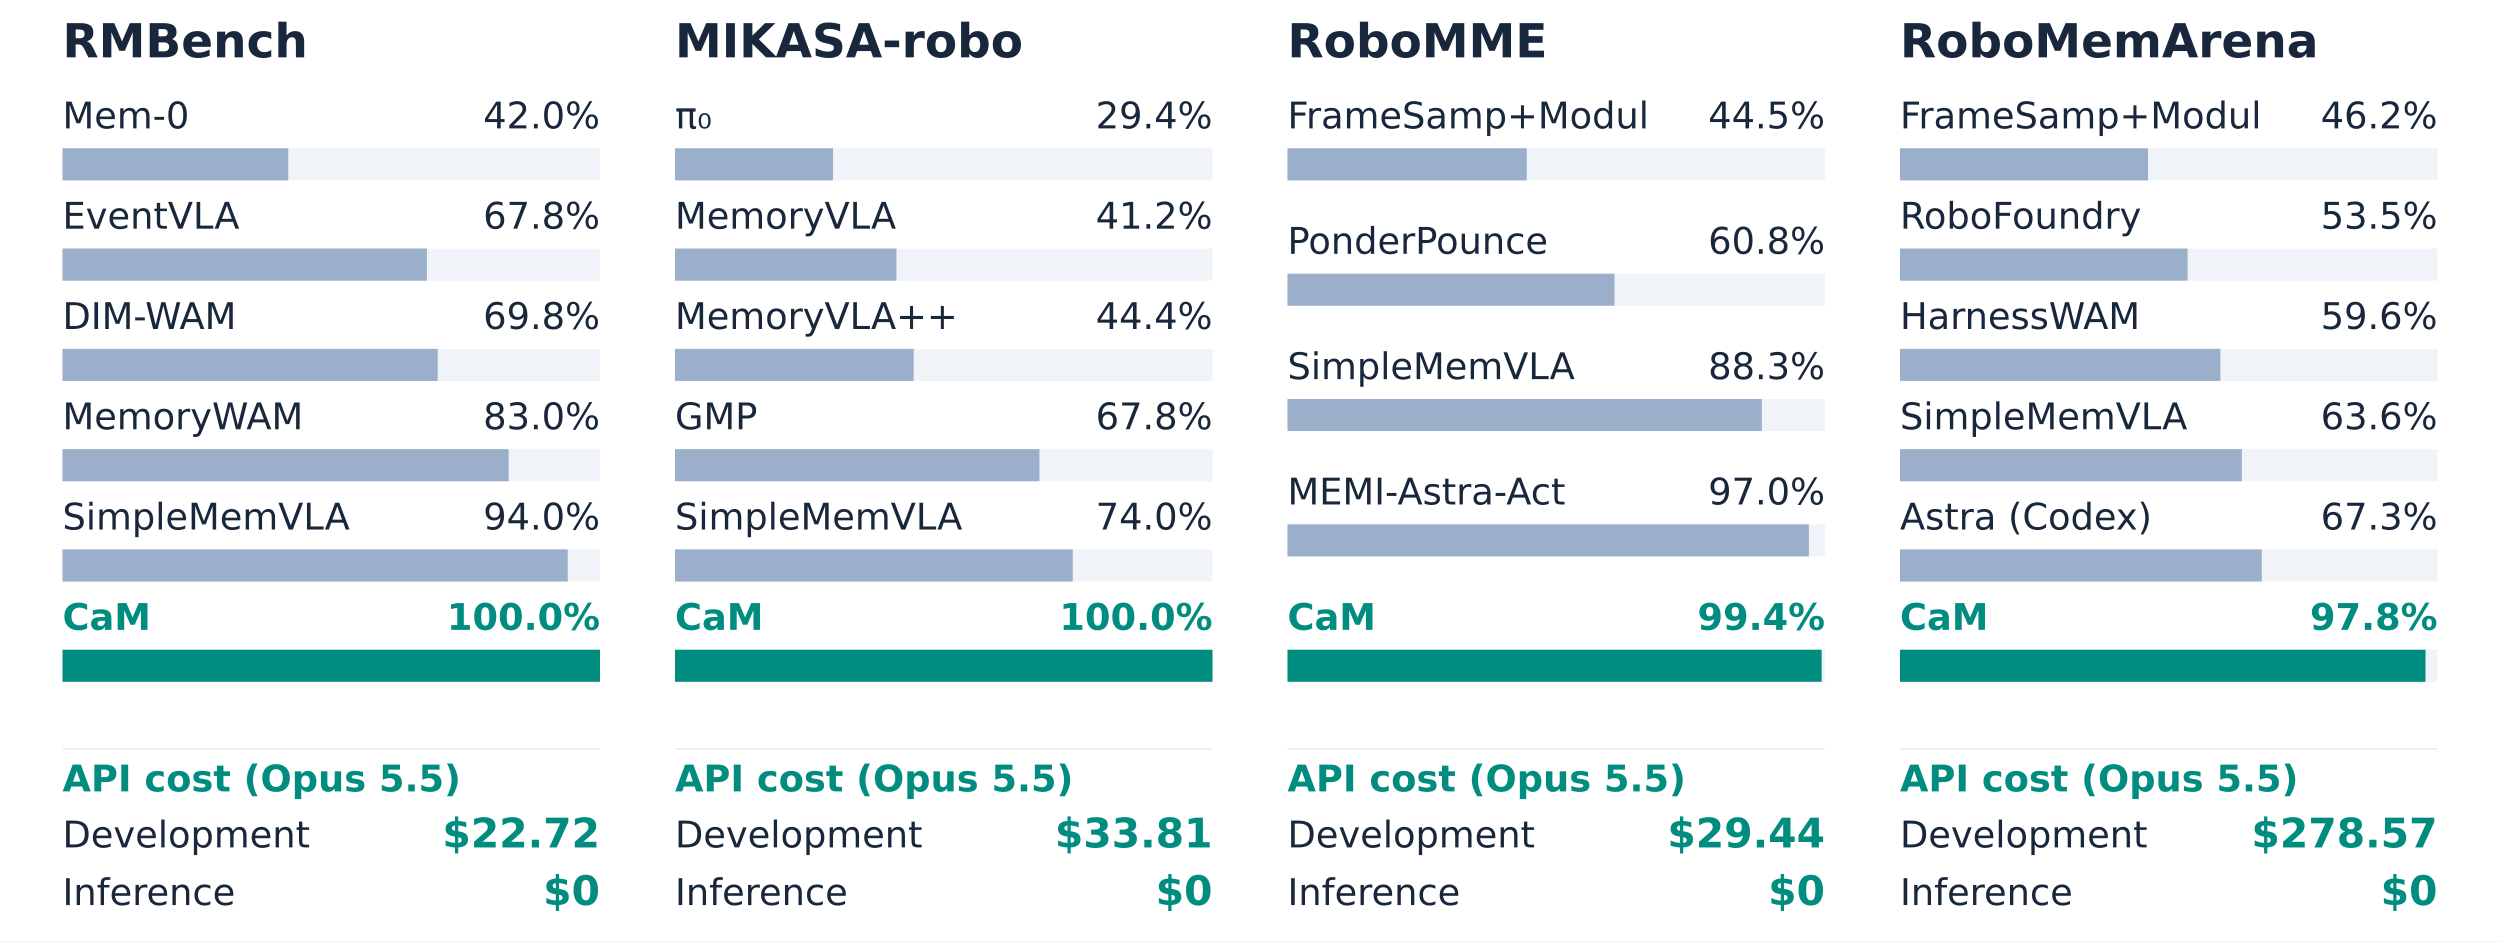
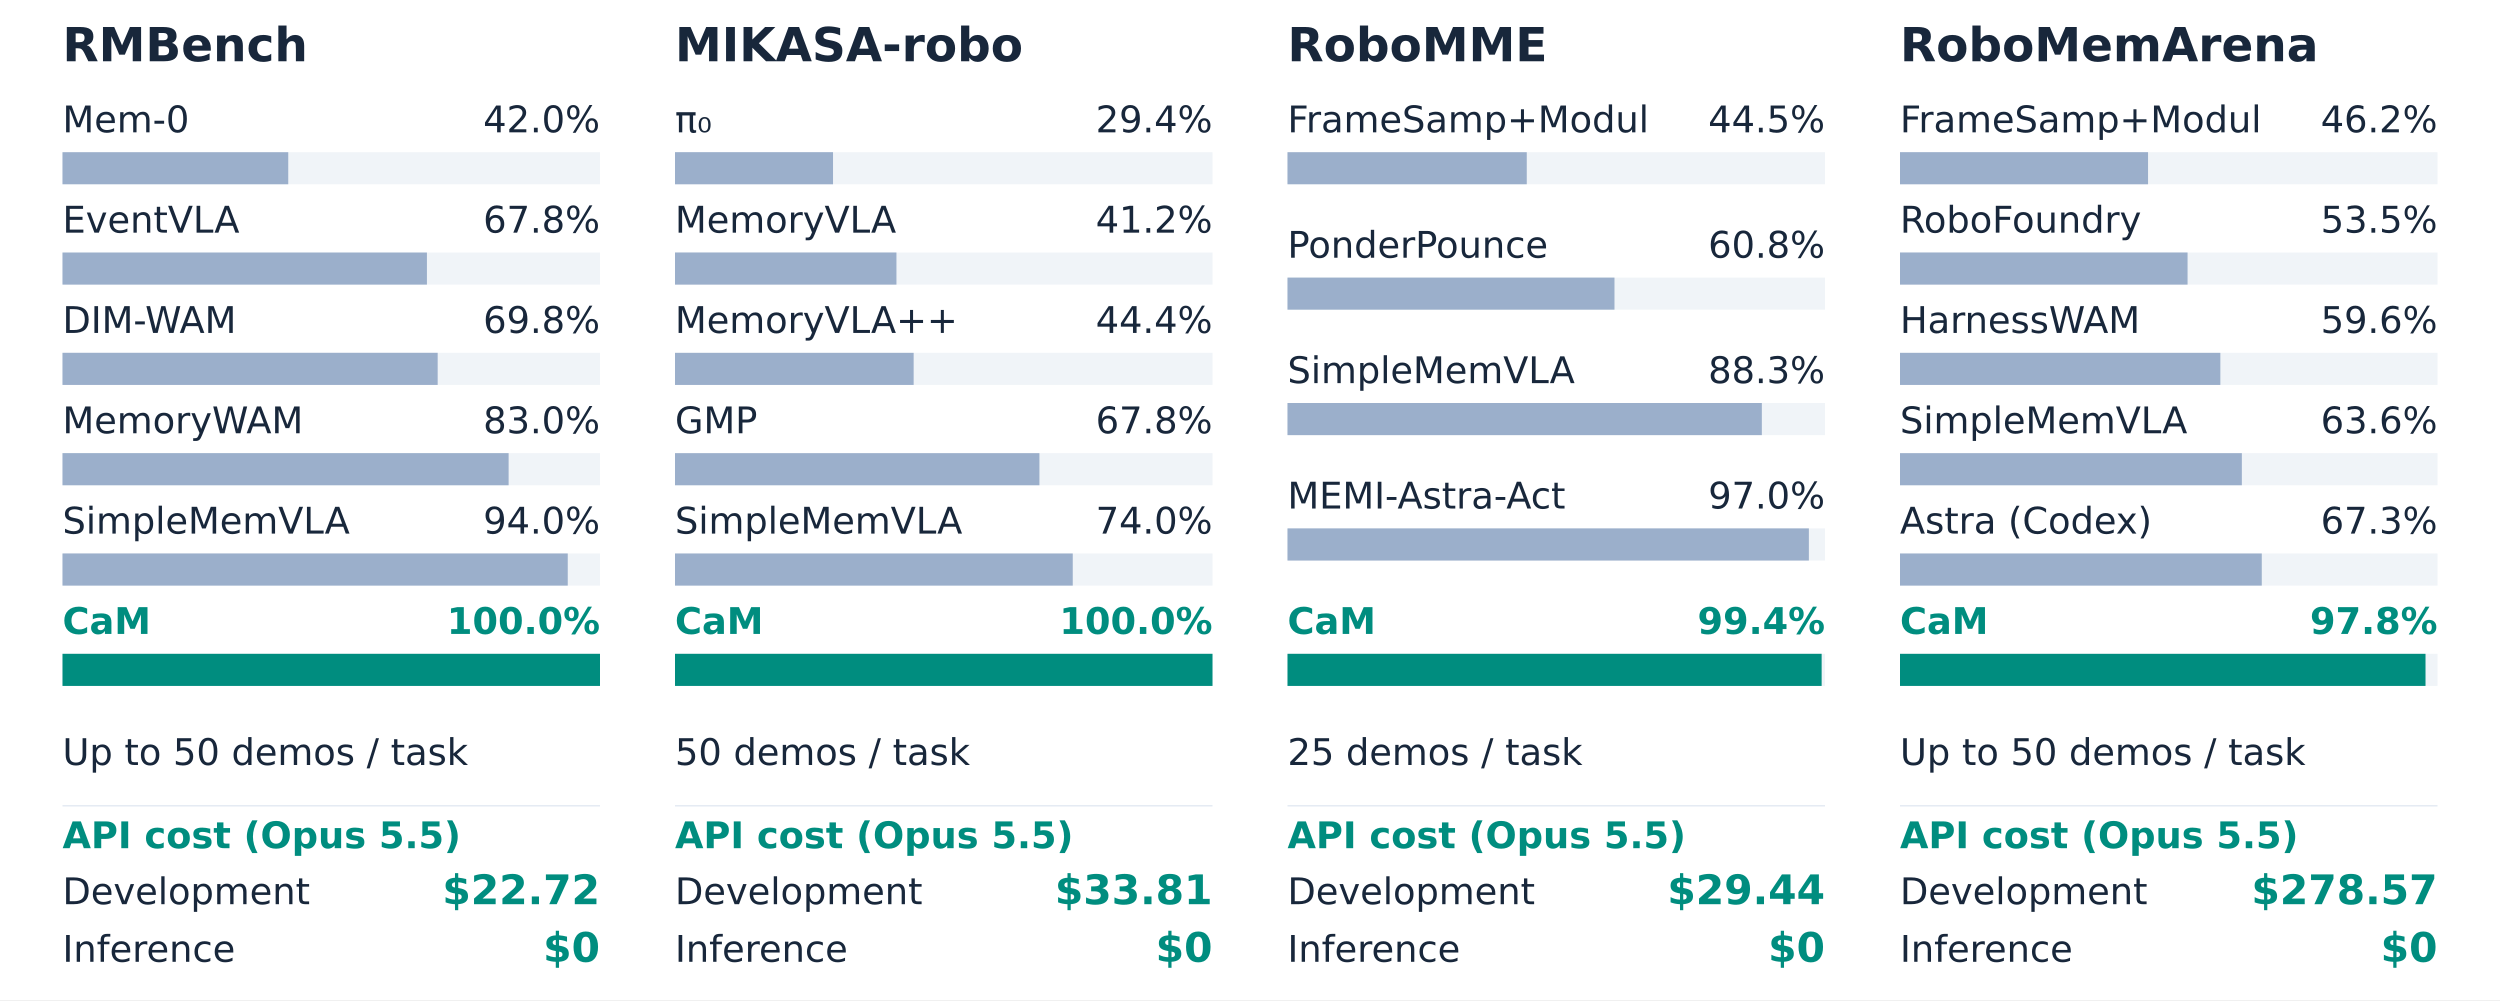
- <svg xmlns="http://www.w3.org/2000/svg" width="1224pt" height="460.8pt" viewBox="0 0 1224 460.8" version="1.1">
+ <svg xmlns="http://www.w3.org/2000/svg" width="1224pt" height="489.6pt" viewBox="0 0 1224 489.6" version="1.1">
  <defs>
    <style type="text/css">*{stroke-linejoin: round; stroke-linecap: butt}</style>
  </defs>
  <g id="figure_1">
    <g id="patch_1">
-       <path d="M 0 460.8 L 1224 460.8 L 1224 0 L 0 0 z " style="fill: #ffffff" />
+       <path d="M 0 489.6 L 1224 489.6 L 1224 0 L 0 0 z " style="fill: #ffffff" />
    </g>
    <g id="axes_1">
      <g id="patch_2">
-         <path d="M 30.6 88.307 L 293.76 88.307 L 293.76 72.595 L 30.6 72.595 z " clip-path="url(#p07fe029b68)" style="fill: #f0f4f8" />
+         <path d="M 30.6 90.224 L 293.76 90.224 L 293.76 74.506 L 30.6 74.506 z " clip-path="url(#p9d66177aeb)" style="fill: #f0f4f8" />
      </g>
      <g id="patch_3">
-         <path d="M 30.6 137.409 L 293.76 137.409 L 293.76 121.697 L 30.6 121.697 z " clip-path="url(#p07fe029b68)" style="fill: #f0f4f8" />
+         <path d="M 30.6 139.345 L 293.76 139.345 L 293.76 123.626 L 30.6 123.626 z " clip-path="url(#p9d66177aeb)" style="fill: #f0f4f8" />
      </g>
      <g id="patch_4">
-         <path d="M 30.6 186.511 L 293.76 186.511 L 293.76 170.798 L 30.6 170.798 z " clip-path="url(#p07fe029b68)" style="fill: #f0f4f8" />
+         <path d="M 30.6 188.465 L 293.76 188.465 L 293.76 172.747 L 30.6 172.747 z " clip-path="url(#p9d66177aeb)" style="fill: #f0f4f8" />
      </g>
      <g id="patch_5">
-         <path d="M 30.6 235.612 L 293.76 235.612 L 293.76 219.9 L 30.6 219.9 z " clip-path="url(#p07fe029b68)" style="fill: #f0f4f8" />
+         <path d="M 30.6 237.586 L 293.76 237.586 L 293.76 221.867 L 30.6 221.867 z " clip-path="url(#p9d66177aeb)" style="fill: #f0f4f8" />
      </g>
      <g id="patch_6">
-         <path d="M 30.6 284.714 L 293.76 284.714 L 293.76 269.001 L 30.6 269.001 z " clip-path="url(#p07fe029b68)" style="fill: #f0f4f8" />
+         <path d="M 30.6 286.707 L 293.76 286.707 L 293.76 270.988 L 30.6 270.988 z " clip-path="url(#p9d66177aeb)" style="fill: #f0f4f8" />
      </g>
      <g id="patch_7">
-         <path d="M 30.6 333.816 L 293.76 333.816 L 293.76 318.103 L 30.6 318.103 z " clip-path="url(#p07fe029b68)" style="fill: #f0f4f8" />
+         <path d="M 30.6 335.827 L 293.76 335.827 L 293.76 320.109 L 30.6 320.109 z " clip-path="url(#p9d66177aeb)" style="fill: #f0f4f8" />
      </g>
      <g id="patch_8">
-         <path d="M 30.6 88.307 L 141.127 88.307 L 141.127 72.595 L 30.6 72.595 z " clip-path="url(#p07fe029b68)" style="fill: #9bafcb" />
+         <path d="M 30.6 90.224 L 141.127 90.224 L 141.127 74.506 L 30.6 74.506 z " clip-path="url(#p9d66177aeb)" style="fill: #9bafcb" />
      </g>
      <g id="patch_9">
-         <path d="M 30.6 137.409 L 209.022 137.409 L 209.022 121.697 L 30.6 121.697 z " clip-path="url(#p07fe029b68)" style="fill: #9bafcb" />
+         <path d="M 30.6 139.345 L 209.022 139.345 L 209.022 123.626 L 30.6 123.626 z " clip-path="url(#p9d66177aeb)" style="fill: #9bafcb" />
      </g>
      <g id="patch_10">
-         <path d="M 30.6 186.511 L 214.286 186.511 L 214.286 170.798 L 30.6 170.798 z " clip-path="url(#p07fe029b68)" style="fill: #9bafcb" />
+         <path d="M 30.6 188.465 L 214.286 188.465 L 214.286 172.747 L 30.6 172.747 z " clip-path="url(#p9d66177aeb)" style="fill: #9bafcb" />
      </g>
      <g id="patch_11">
-         <path d="M 30.6 235.612 L 249.023 235.612 L 249.023 219.9 L 30.6 219.9 z " clip-path="url(#p07fe029b68)" style="fill: #9bafcb" />
+         <path d="M 30.6 237.586 L 249.023 237.586 L 249.023 221.867 L 30.6 221.867 z " clip-path="url(#p9d66177aeb)" style="fill: #9bafcb" />
      </g>
      <g id="patch_12">
-         <path d="M 30.6 284.714 L 277.97 284.714 L 277.97 269.001 L 30.6 269.001 z " clip-path="url(#p07fe029b68)" style="fill: #9bafcb" />
+         <path d="M 30.6 286.707 L 277.97 286.707 L 277.97 270.988 L 30.6 270.988 z " clip-path="url(#p9d66177aeb)" style="fill: #9bafcb" />
      </g>
      <g id="patch_13">
-         <path d="M 30.6 333.816 L 293.76 333.816 L 293.76 318.103 L 30.6 318.103 z " clip-path="url(#p07fe029b68)" style="fill: #008d7f" />
+         <path d="M 30.6 335.827 L 293.76 335.827 L 293.76 320.109 L 30.6 320.109 z " clip-path="url(#p9d66177aeb)" style="fill: #008d7f" />
      </g>
      <g id="text_1">
-         <text style="font-size: 18px; font-family: 'DejaVu Sans'; text-anchor: start; fill: #18273b" x="30.6" y="62.869" transform="rotate(-0 30.6 62.86949)">Mem-0</text>
+         <text style="font-size: 18px; font-family: 'DejaVu Sans'; text-anchor: start; fill: #18273b" x="30.6" y="64.778" transform="rotate(-0 30.6 64.77841)">Mem-0</text>
      </g>
      <g id="text_2">
-         <text style="font-size: 18px; font-family: 'DejaVu Sans'; text-anchor: end; fill: #18273b" x="293.76" y="62.869" transform="rotate(-0 293.76 62.86949)">42.0%</text>
+         <text style="font-size: 18px; font-family: 'DejaVu Sans'; text-anchor: end; fill: #18273b" x="293.76" y="64.778" transform="rotate(-0 293.76 64.77841)">42.0%</text>
      </g>
      <g id="text_3">
-         <text style="font-size: 18px; font-family: 'DejaVu Sans'; text-anchor: start; fill: #18273b" x="30.6" y="111.971" transform="rotate(-0 30.6 111.9711)">EventVLA</text>
+         <text style="font-size: 18px; font-family: 'DejaVu Sans'; text-anchor: start; fill: #18273b" x="30.6" y="113.899" transform="rotate(-0 30.6 113.8989)">EventVLA</text>
      </g>
      <g id="text_4">
-         <text style="font-size: 18px; font-family: 'DejaVu Sans'; text-anchor: end; fill: #18273b" x="293.76" y="111.971" transform="rotate(-0 293.76 111.9711)">67.8%</text>
+         <text style="font-size: 18px; font-family: 'DejaVu Sans'; text-anchor: end; fill: #18273b" x="293.76" y="113.899" transform="rotate(-0 293.76 113.8989)">67.8%</text>
      </g>
      <g id="text_5">
-         <text style="font-size: 18px; font-family: 'DejaVu Sans'; text-anchor: start; fill: #18273b" x="30.6" y="161.073" transform="rotate(-0 30.6 161.0728)">DIM-WAM</text>
+         <text style="font-size: 18px; font-family: 'DejaVu Sans'; text-anchor: start; fill: #18273b" x="30.6" y="163.019" transform="rotate(-0 30.6 163.0195)">DIM-WAM</text>
      </g>
      <g id="text_6">
-         <text style="font-size: 18px; font-family: 'DejaVu Sans'; text-anchor: end; fill: #18273b" x="293.76" y="161.073" transform="rotate(-0 293.76 161.0728)">69.8%</text>
+         <text style="font-size: 18px; font-family: 'DejaVu Sans'; text-anchor: end; fill: #18273b" x="293.76" y="163.019" transform="rotate(-0 293.76 163.0195)">69.8%</text>
      </g>
      <g id="text_7">
-         <text style="font-size: 18px; font-family: 'DejaVu Sans'; text-anchor: start; fill: #18273b" x="30.6" y="210.174" transform="rotate(-0 30.6 210.1744)">MemoryWAM</text>
+         <text style="font-size: 18px; font-family: 'DejaVu Sans'; text-anchor: start; fill: #18273b" x="30.6" y="212.14" transform="rotate(-0 30.6 212.14)">MemoryWAM</text>
      </g>
      <g id="text_8">
-         <text style="font-size: 18px; font-family: 'DejaVu Sans'; text-anchor: end; fill: #18273b" x="293.76" y="210.174" transform="rotate(-0 293.76 210.1744)">83.0%</text>
+         <text style="font-size: 18px; font-family: 'DejaVu Sans'; text-anchor: end; fill: #18273b" x="293.76" y="212.14" transform="rotate(-0 293.76 212.14)">83.0%</text>
      </g>
      <g id="text_9">
-         <text style="font-size: 18px; font-family: 'DejaVu Sans'; text-anchor: start; fill: #18273b" x="30.6" y="259.276" transform="rotate(-0 30.6 259.276)">SimpleMemVLA</text>
+         <text style="font-size: 18px; font-family: 'DejaVu Sans'; text-anchor: start; fill: #18273b" x="30.6" y="261.261" transform="rotate(-0 30.6 261.2605)">SimpleMemVLA</text>
      </g>
      <g id="text_10">
-         <text style="font-size: 18px; font-family: 'DejaVu Sans'; text-anchor: end; fill: #18273b" x="293.76" y="259.276" transform="rotate(-0 293.76 259.276)">94.0%</text>
+         <text style="font-size: 18px; font-family: 'DejaVu Sans'; text-anchor: end; fill: #18273b" x="293.76" y="261.261" transform="rotate(-0 293.76 261.2605)">94.0%</text>
      </g>
      <g id="text_11">
-         <text style="font-weight: 700; font-size: 18px; font-family: 'DejaVu Sans'; text-anchor: start; fill: #008d7f" x="30.6" y="308.378" transform="rotate(-0 30.6 308.3777)">CaM</text>
+         <text style="font-weight: 700; font-size: 18px; font-family: 'DejaVu Sans'; text-anchor: start; fill: #008d7f" x="30.6" y="310.381" transform="rotate(-0 30.6 310.381)">CaM</text>
      </g>
      <g id="text_12">
-         <text style="font-weight: 700; font-size: 18px; font-family: 'DejaVu Sans'; text-anchor: end; fill: #008d7f" x="293.76" y="308.378" transform="rotate(-0 293.76 308.3777)">100.0%</text>
+         <text style="font-weight: 700; font-size: 18px; font-family: 'DejaVu Sans'; text-anchor: end; fill: #008d7f" x="293.76" y="310.381" transform="rotate(-0 293.76 310.381)">100.0%</text>
      </g>
      <g id="text_13">
-         <text style="font-weight: 700; font-size: 23px; font-family: 'DejaVu Sans'; text-anchor: start; fill: #18273b" x="30.6" y="28.08" transform="rotate(-0 30.6 28.08)">RMBench</text>
+         <text style="font-weight: 700; font-size: 23px; font-family: 'DejaVu Sans'; text-anchor: start; fill: #18273b" x="30.6" y="29.981" transform="rotate(-0 30.6 29.9808)">RMBench</text>
      </g>
    </g>
    <g id="axes_2">
      <g id="line2d_1">
-         <path d="M 30.6 366.336 L 293.76 366.336 " clip-path="url(#p72447cd17d)" style="fill: none; stroke: #e5ebf3; stroke-width: 1.5; stroke-linecap: square" />
+         <path d="M 30.6 394.128 L 293.76 394.128 " clip-path="url(#pc14ad1fdd8)" style="fill: none; stroke: #e5ebf3; stroke-width: 1.5; stroke-linecap: square" />
      </g>
      <g id="text_14">
-         <text style="font-weight: 700; font-size: 18px; font-family: 'DejaVu Sans'; text-anchor: start; fill: #008d7f" x="30.6" y="387.487" transform="rotate(-0 30.6 387.4867)">API cost (Opus 5.5)</text>
+         <text style="font-weight: 700; font-size: 18px; font-family: 'DejaVu Sans'; text-anchor: start; fill: #008d7f" x="30.6" y="415.279" transform="rotate(-0 30.6 415.2787)">API cost (Opus 5.5)</text>
      </g>
      <g id="text_15">
-         <text style="font-size: 18px; font-family: 'DejaVu Sans'; text-anchor: start; fill: #18273b" x="30.6" y="414.904" transform="rotate(-0 30.6 414.9043)">Development</text>
+         <text style="font-size: 18px; font-family: 'DejaVu Sans'; text-anchor: start; fill: #18273b" x="30.6" y="442.696" transform="rotate(-0 30.6 442.6963)">Development</text>
      </g>
      <g id="text_16">
-         <text style="font-weight: 700; font-size: 20px; font-family: 'DejaVu Sans'; text-anchor: end; fill: #008d7f" x="293.76" y="414.904" transform="rotate(-0 293.76 414.9043)">$22.72</text>
+         <text style="font-weight: 700; font-size: 20px; font-family: 'DejaVu Sans'; text-anchor: end; fill: #008d7f" x="293.76" y="442.696" transform="rotate(-0 293.76 442.6963)">$22.72</text>
      </g>
      <g id="text_17">
-         <text style="font-size: 18px; font-family: 'DejaVu Sans'; text-anchor: start; fill: #18273b" x="30.6" y="443.105" transform="rotate(-0 30.6 443.1053)">Inference</text>
+         <text style="font-size: 18px; font-family: 'DejaVu Sans'; text-anchor: start; fill: #18273b" x="30.6" y="470.897" transform="rotate(-0 30.6 470.8973)">Inference</text>
      </g>
      <g id="text_18">
-         <text style="font-weight: 700; font-size: 20px; font-family: 'DejaVu Sans'; text-anchor: end; fill: #008d7f" x="293.76" y="443.105" transform="rotate(-0 293.76 443.1053)">$0</text>
+         <text style="font-weight: 700; font-size: 20px; font-family: 'DejaVu Sans'; text-anchor: end; fill: #008d7f" x="293.76" y="470.897" transform="rotate(-0 293.76 470.8973)">$0</text>
      </g>
    </g>
    <g id="axes_3">
      <g id="patch_14">
-         <path d="M 330.48 88.307 L 593.64 88.307 L 593.64 72.595 L 330.48 72.595 z " clip-path="url(#pb1156ae14e)" style="fill: #f0f4f8" />
+         <path d="M 330.48 90.224 L 593.64 90.224 L 593.64 74.506 L 330.48 74.506 z " clip-path="url(#p4776d19e12)" style="fill: #f0f4f8" />
      </g>
      <g id="patch_15">
-         <path d="M 330.48 137.409 L 593.64 137.409 L 593.64 121.697 L 330.48 121.697 z " clip-path="url(#pb1156ae14e)" style="fill: #f0f4f8" />
+         <path d="M 330.48 139.345 L 593.64 139.345 L 593.64 123.626 L 330.48 123.626 z " clip-path="url(#p4776d19e12)" style="fill: #f0f4f8" />
      </g>
      <g id="patch_16">
-         <path d="M 330.48 186.511 L 593.64 186.511 L 593.64 170.798 L 330.48 170.798 z " clip-path="url(#pb1156ae14e)" style="fill: #f0f4f8" />
+         <path d="M 330.48 188.465 L 593.64 188.465 L 593.64 172.747 L 330.48 172.747 z " clip-path="url(#p4776d19e12)" style="fill: #f0f4f8" />
      </g>
      <g id="patch_17">
-         <path d="M 330.48 235.612 L 593.64 235.612 L 593.64 219.9 L 330.48 219.9 z " clip-path="url(#pb1156ae14e)" style="fill: #f0f4f8" />
+         <path d="M 330.48 237.586 L 593.64 237.586 L 593.64 221.867 L 330.48 221.867 z " clip-path="url(#p4776d19e12)" style="fill: #f0f4f8" />
      </g>
      <g id="patch_18">
-         <path d="M 330.48 284.714 L 593.64 284.714 L 593.64 269.001 L 330.48 269.001 z " clip-path="url(#pb1156ae14e)" style="fill: #f0f4f8" />
+         <path d="M 330.48 286.707 L 593.64 286.707 L 593.64 270.988 L 330.48 270.988 z " clip-path="url(#p4776d19e12)" style="fill: #f0f4f8" />
      </g>
      <g id="patch_19">
-         <path d="M 330.48 333.816 L 593.64 333.816 L 593.64 318.103 L 330.48 318.103 z " clip-path="url(#pb1156ae14e)" style="fill: #f0f4f8" />
+         <path d="M 330.48 335.827 L 593.64 335.827 L 593.64 320.109 L 330.48 320.109 z " clip-path="url(#p4776d19e12)" style="fill: #f0f4f8" />
      </g>
      <g id="patch_20">
-         <path d="M 330.48 88.307 L 407.849 88.307 L 407.849 72.595 L 330.48 72.595 z " clip-path="url(#pb1156ae14e)" style="fill: #9bafcb" />
+         <path d="M 330.48 90.224 L 407.849 90.224 L 407.849 74.506 L 330.48 74.506 z " clip-path="url(#p4776d19e12)" style="fill: #9bafcb" />
      </g>
      <g id="patch_21">
-         <path d="M 330.48 137.409 L 438.902 137.409 L 438.902 121.697 L 330.48 121.697 z " clip-path="url(#pb1156ae14e)" style="fill: #9bafcb" />
+         <path d="M 330.48 139.345 L 438.902 139.345 L 438.902 123.626 L 330.48 123.626 z " clip-path="url(#p4776d19e12)" style="fill: #9bafcb" />
      </g>
      <g id="patch_22">
-         <path d="M 330.48 186.511 L 447.323 186.511 L 447.323 170.798 L 330.48 170.798 z " clip-path="url(#pb1156ae14e)" style="fill: #9bafcb" />
+         <path d="M 330.48 188.465 L 447.323 188.465 L 447.323 172.747 L 330.48 172.747 z " clip-path="url(#p4776d19e12)" style="fill: #9bafcb" />
      </g>
      <g id="patch_23">
-         <path d="M 330.48 235.612 L 508.902 235.612 L 508.902 219.9 L 330.48 219.9 z " clip-path="url(#pb1156ae14e)" style="fill: #9bafcb" />
+         <path d="M 330.48 237.586 L 508.902 237.586 L 508.902 221.867 L 330.48 221.867 z " clip-path="url(#p4776d19e12)" style="fill: #9bafcb" />
      </g>
      <g id="patch_24">
-         <path d="M 330.48 284.714 L 525.218 284.714 L 525.218 269.001 L 330.48 269.001 z " clip-path="url(#pb1156ae14e)" style="fill: #9bafcb" />
+         <path d="M 330.48 286.707 L 525.218 286.707 L 525.218 270.988 L 330.48 270.988 z " clip-path="url(#p4776d19e12)" style="fill: #9bafcb" />
      </g>
      <g id="patch_25">
-         <path d="M 330.48 333.816 L 593.64 333.816 L 593.64 318.103 L 330.48 318.103 z " clip-path="url(#pb1156ae14e)" style="fill: #008d7f" />
+         <path d="M 330.48 335.827 L 593.64 335.827 L 593.64 320.109 L 330.48 320.109 z " clip-path="url(#p4776d19e12)" style="fill: #008d7f" />
      </g>
      <g id="text_19">
-         <text style="font-size: 18px; font-family: 'DejaVu Sans'; text-anchor: start; fill: #18273b" x="330.48" y="62.869" transform="rotate(-0 330.48 62.86949)">π₀</text>
+         <text style="font-size: 18px; font-family: 'DejaVu Sans'; text-anchor: start; fill: #18273b" x="330.48" y="64.778" transform="rotate(-0 330.48 64.77841)">π₀</text>
      </g>
      <g id="text_20">
-         <text style="font-size: 18px; font-family: 'DejaVu Sans'; text-anchor: end; fill: #18273b" x="593.64" y="62.869" transform="rotate(-0 593.64 62.86949)">29.4%</text>
+         <text style="font-size: 18px; font-family: 'DejaVu Sans'; text-anchor: end; fill: #18273b" x="593.64" y="64.778" transform="rotate(-0 593.64 64.77841)">29.4%</text>
      </g>
      <g id="text_21">
-         <text style="font-size: 18px; font-family: 'DejaVu Sans'; text-anchor: start; fill: #18273b" x="330.48" y="111.971" transform="rotate(-0 330.48 111.9711)">MemoryVLA</text>
+         <text style="font-size: 18px; font-family: 'DejaVu Sans'; text-anchor: start; fill: #18273b" x="330.48" y="113.899" transform="rotate(-0 330.48 113.8989)">MemoryVLA</text>
      </g>
      <g id="text_22">
-         <text style="font-size: 18px; font-family: 'DejaVu Sans'; text-anchor: end; fill: #18273b" x="593.64" y="111.971" transform="rotate(-0 593.64 111.9711)">41.2%</text>
+         <text style="font-size: 18px; font-family: 'DejaVu Sans'; text-anchor: end; fill: #18273b" x="593.64" y="113.899" transform="rotate(-0 593.64 113.8989)">41.2%</text>
      </g>
      <g id="text_23">
-         <text style="font-size: 18px; font-family: 'DejaVu Sans'; text-anchor: start; fill: #18273b" x="330.48" y="161.073" transform="rotate(-0 330.48 161.0728)">MemoryVLA++</text>
+         <text style="font-size: 18px; font-family: 'DejaVu Sans'; text-anchor: start; fill: #18273b" x="330.48" y="163.019" transform="rotate(-0 330.48 163.0195)">MemoryVLA++</text>
      </g>
      <g id="text_24">
-         <text style="font-size: 18px; font-family: 'DejaVu Sans'; text-anchor: end; fill: #18273b" x="593.64" y="161.073" transform="rotate(-0 593.64 161.0728)">44.4%</text>
+         <text style="font-size: 18px; font-family: 'DejaVu Sans'; text-anchor: end; fill: #18273b" x="593.64" y="163.019" transform="rotate(-0 593.64 163.0195)">44.4%</text>
      </g>
      <g id="text_25">
-         <text style="font-size: 18px; font-family: 'DejaVu Sans'; text-anchor: start; fill: #18273b" x="330.48" y="210.174" transform="rotate(-0 330.48 210.1744)">GMP</text>
+         <text style="font-size: 18px; font-family: 'DejaVu Sans'; text-anchor: start; fill: #18273b" x="330.48" y="212.14" transform="rotate(-0 330.48 212.14)">GMP</text>
      </g>
      <g id="text_26">
-         <text style="font-size: 18px; font-family: 'DejaVu Sans'; text-anchor: end; fill: #18273b" x="593.64" y="210.174" transform="rotate(-0 593.64 210.1744)">67.8%</text>
+         <text style="font-size: 18px; font-family: 'DejaVu Sans'; text-anchor: end; fill: #18273b" x="593.64" y="212.14" transform="rotate(-0 593.64 212.14)">67.8%</text>
      </g>
      <g id="text_27">
-         <text style="font-size: 18px; font-family: 'DejaVu Sans'; text-anchor: start; fill: #18273b" x="330.48" y="259.276" transform="rotate(-0 330.48 259.276)">SimpleMemVLA</text>
+         <text style="font-size: 18px; font-family: 'DejaVu Sans'; text-anchor: start; fill: #18273b" x="330.48" y="261.261" transform="rotate(-0 330.48 261.2605)">SimpleMemVLA</text>
      </g>
      <g id="text_28">
-         <text style="font-size: 18px; font-family: 'DejaVu Sans'; text-anchor: end; fill: #18273b" x="593.64" y="259.276" transform="rotate(-0 593.64 259.276)">74.0%</text>
+         <text style="font-size: 18px; font-family: 'DejaVu Sans'; text-anchor: end; fill: #18273b" x="593.64" y="261.261" transform="rotate(-0 593.64 261.2605)">74.0%</text>
      </g>
      <g id="text_29">
-         <text style="font-weight: 700; font-size: 18px; font-family: 'DejaVu Sans'; text-anchor: start; fill: #008d7f" x="330.48" y="308.378" transform="rotate(-0 330.48 308.3777)">CaM</text>
+         <text style="font-weight: 700; font-size: 18px; font-family: 'DejaVu Sans'; text-anchor: start; fill: #008d7f" x="330.48" y="310.381" transform="rotate(-0 330.48 310.381)">CaM</text>
      </g>
      <g id="text_30">
-         <text style="font-weight: 700; font-size: 18px; font-family: 'DejaVu Sans'; text-anchor: end; fill: #008d7f" x="593.64" y="308.378" transform="rotate(-0 593.64 308.3777)">100.0%</text>
+         <text style="font-weight: 700; font-size: 18px; font-family: 'DejaVu Sans'; text-anchor: end; fill: #008d7f" x="593.64" y="310.381" transform="rotate(-0 593.64 310.381)">100.0%</text>
      </g>
      <g id="text_31">
-         <text style="font-weight: 700; font-size: 23px; font-family: 'DejaVu Sans'; text-anchor: start; fill: #18273b" x="330.48" y="28.08" transform="rotate(-0 330.48 28.08)">MIKASA-robo</text>
+         <text style="font-weight: 700; font-size: 23px; font-family: 'DejaVu Sans'; text-anchor: start; fill: #18273b" x="330.48" y="29.981" transform="rotate(-0 330.48 29.9808)">MIKASA-robo</text>
      </g>
    </g>
    <g id="axes_4">
      <g id="line2d_2">
-         <path d="M 330.48 366.336 L 593.64 366.336 " clip-path="url(#p1a639425ba)" style="fill: none; stroke: #e5ebf3; stroke-width: 1.5; stroke-linecap: square" />
+         <path d="M 330.48 394.128 L 593.64 394.128 " clip-path="url(#pf3a159c231)" style="fill: none; stroke: #e5ebf3; stroke-width: 1.5; stroke-linecap: square" />
      </g>
      <g id="text_32">
-         <text style="font-weight: 700; font-size: 18px; font-family: 'DejaVu Sans'; text-anchor: start; fill: #008d7f" x="330.48" y="387.487" transform="rotate(-0 330.48 387.4867)">API cost (Opus 5.5)</text>
+         <text style="font-weight: 700; font-size: 18px; font-family: 'DejaVu Sans'; text-anchor: start; fill: #008d7f" x="330.48" y="415.279" transform="rotate(-0 330.48 415.2787)">API cost (Opus 5.5)</text>
      </g>
      <g id="text_33">
-         <text style="font-size: 18px; font-family: 'DejaVu Sans'; text-anchor: start; fill: #18273b" x="330.48" y="414.904" transform="rotate(-0 330.48 414.9043)">Development</text>
+         <text style="font-size: 18px; font-family: 'DejaVu Sans'; text-anchor: start; fill: #18273b" x="330.48" y="442.696" transform="rotate(-0 330.48 442.6963)">Development</text>
      </g>
      <g id="text_34">
-         <text style="font-weight: 700; font-size: 20px; font-family: 'DejaVu Sans'; text-anchor: end; fill: #008d7f" x="593.64" y="414.904" transform="rotate(-0 593.64 414.9043)">$33.81</text>
+         <text style="font-weight: 700; font-size: 20px; font-family: 'DejaVu Sans'; text-anchor: end; fill: #008d7f" x="593.64" y="442.696" transform="rotate(-0 593.64 442.6963)">$33.81</text>
      </g>
      <g id="text_35">
-         <text style="font-size: 18px; font-family: 'DejaVu Sans'; text-anchor: start; fill: #18273b" x="330.48" y="443.105" transform="rotate(-0 330.48 443.1053)">Inference</text>
+         <text style="font-size: 18px; font-family: 'DejaVu Sans'; text-anchor: start; fill: #18273b" x="330.48" y="470.897" transform="rotate(-0 330.48 470.8973)">Inference</text>
      </g>
      <g id="text_36">
-         <text style="font-weight: 700; font-size: 20px; font-family: 'DejaVu Sans'; text-anchor: end; fill: #008d7f" x="593.64" y="443.105" transform="rotate(-0 593.64 443.1053)">$0</text>
+         <text style="font-weight: 700; font-size: 20px; font-family: 'DejaVu Sans'; text-anchor: end; fill: #008d7f" x="593.64" y="470.897" transform="rotate(-0 593.64 470.8973)">$0</text>
      </g>
    </g>
    <g id="axes_5">
      <g id="patch_26">
-         <path d="M 630.36 88.307 L 893.52 88.307 L 893.52 72.595 L 630.36 72.595 z " clip-path="url(#p512f110ab2)" style="fill: #f0f4f8" />
+         <path d="M 630.36 90.224 L 893.52 90.224 L 893.52 74.506 L 630.36 74.506 z " clip-path="url(#pd69e777fa5)" style="fill: #f0f4f8" />
      </g>
      <g id="patch_27">
-         <path d="M 630.36 149.684 L 893.52 149.684 L 893.52 133.972 L 630.36 133.972 z " clip-path="url(#p512f110ab2)" style="fill: #f0f4f8" />
+         <path d="M 630.36 151.625 L 893.52 151.625 L 893.52 135.907 L 630.36 135.907 z " clip-path="url(#pd69e777fa5)" style="fill: #f0f4f8" />
      </g>
      <g id="patch_28">
-         <path d="M 630.36 211.062 L 893.52 211.062 L 893.52 195.349 L 630.36 195.349 z " clip-path="url(#p512f110ab2)" style="fill: #f0f4f8" />
+         <path d="M 630.36 213.026 L 893.52 213.026 L 893.52 197.307 L 630.36 197.307 z " clip-path="url(#pd69e777fa5)" style="fill: #f0f4f8" />
      </g>
      <g id="patch_29">
-         <path d="M 630.36 272.439 L 893.52 272.439 L 893.52 256.726 L 630.36 256.726 z " clip-path="url(#p512f110ab2)" style="fill: #f0f4f8" />
+         <path d="M 630.36 274.426 L 893.52 274.426 L 893.52 258.708 L 630.36 258.708 z " clip-path="url(#pd69e777fa5)" style="fill: #f0f4f8" />
      </g>
      <g id="patch_30">
-         <path d="M 630.36 333.816 L 893.52 333.816 L 893.52 318.103 L 630.36 318.103 z " clip-path="url(#p512f110ab2)" style="fill: #f0f4f8" />
+         <path d="M 630.36 335.827 L 893.52 335.827 L 893.52 320.109 L 630.36 320.109 z " clip-path="url(#pd69e777fa5)" style="fill: #f0f4f8" />
      </g>
      <g id="patch_31">
-         <path d="M 630.36 88.307 L 747.504 88.307 L 747.504 72.595 L 630.36 72.595 z " clip-path="url(#p512f110ab2)" style="fill: #9bafcb" />
+         <path d="M 630.36 90.224 L 747.504 90.224 L 747.504 74.506 L 630.36 74.506 z " clip-path="url(#pd69e777fa5)" style="fill: #9bafcb" />
      </g>
      <g id="patch_32">
-         <path d="M 630.36 149.684 L 790.448 149.684 L 790.448 133.972 L 630.36 133.972 z " clip-path="url(#p512f110ab2)" style="fill: #9bafcb" />
+         <path d="M 630.36 151.625 L 790.448 151.625 L 790.448 135.907 L 630.36 135.907 z " clip-path="url(#pd69e777fa5)" style="fill: #9bafcb" />
      </g>
      <g id="patch_33">
-         <path d="M 630.36 211.062 L 862.599 211.062 L 862.599 195.349 L 630.36 195.349 z " clip-path="url(#p512f110ab2)" style="fill: #9bafcb" />
+         <path d="M 630.36 213.026 L 862.599 213.026 L 862.599 197.307 L 630.36 197.307 z " clip-path="url(#pd69e777fa5)" style="fill: #9bafcb" />
      </g>
      <g id="patch_34">
-         <path d="M 630.36 272.439 L 885.625 272.439 L 885.625 256.726 L 630.36 256.726 z " clip-path="url(#p512f110ab2)" style="fill: #9bafcb" />
+         <path d="M 630.36 274.426 L 885.625 274.426 L 885.625 258.708 L 630.36 258.708 z " clip-path="url(#pd69e777fa5)" style="fill: #9bafcb" />
      </g>
      <g id="patch_35">
-         <path d="M 630.36 333.816 L 891.875 333.816 L 891.875 318.103 L 630.36 318.103 z " clip-path="url(#p512f110ab2)" style="fill: #008d7f" />
+         <path d="M 630.36 335.827 L 891.875 335.827 L 891.875 320.109 L 630.36 320.109 z " clip-path="url(#pd69e777fa5)" style="fill: #008d7f" />
      </g>
      <g id="text_37">
-         <text style="font-size: 18px; font-family: 'DejaVu Sans'; text-anchor: start; fill: #18273b" x="630.36" y="62.869" transform="rotate(-0 630.36 62.86949)">FrameSamp+Modul</text>
+         <text style="font-size: 18px; font-family: 'DejaVu Sans'; text-anchor: start; fill: #18273b" x="630.36" y="64.778" transform="rotate(-0 630.36 64.77841)">FrameSamp+Modul</text>
      </g>
      <g id="text_38">
-         <text style="font-size: 18px; font-family: 'DejaVu Sans'; text-anchor: end; fill: #18273b" x="893.52" y="62.869" transform="rotate(-0 893.52 62.86949)">44.5%</text>
+         <text style="font-size: 18px; font-family: 'DejaVu Sans'; text-anchor: end; fill: #18273b" x="893.52" y="64.778" transform="rotate(-0 893.52 64.77841)">44.5%</text>
      </g>
      <g id="text_39">
-         <text style="font-size: 18px; font-family: 'DejaVu Sans'; text-anchor: start; fill: #18273b" x="630.36" y="124.247" transform="rotate(-0 630.36 124.2465)">PonderPounce</text>
+         <text style="font-size: 18px; font-family: 'DejaVu Sans'; text-anchor: start; fill: #18273b" x="630.36" y="126.179" transform="rotate(-0 630.36 126.1791)">PonderPounce</text>
      </g>
      <g id="text_40">
-         <text style="font-size: 18px; font-family: 'DejaVu Sans'; text-anchor: end; fill: #18273b" x="893.52" y="124.247" transform="rotate(-0 893.52 124.2465)">60.8%</text>
+         <text style="font-size: 18px; font-family: 'DejaVu Sans'; text-anchor: end; fill: #18273b" x="893.52" y="126.179" transform="rotate(-0 893.52 126.1791)">60.8%</text>
      </g>
      <g id="text_41">
-         <text style="font-size: 18px; font-family: 'DejaVu Sans'; text-anchor: start; fill: #18273b" x="630.36" y="185.624" transform="rotate(-0 630.36 185.6236)">SimpleMemVLA</text>
+         <text style="font-size: 18px; font-family: 'DejaVu Sans'; text-anchor: start; fill: #18273b" x="630.36" y="187.58" transform="rotate(-0 630.36 187.5797)">SimpleMemVLA</text>
      </g>
      <g id="text_42">
-         <text style="font-size: 18px; font-family: 'DejaVu Sans'; text-anchor: end; fill: #18273b" x="893.52" y="185.624" transform="rotate(-0 893.52 185.6236)">88.3%</text>
+         <text style="font-size: 18px; font-family: 'DejaVu Sans'; text-anchor: end; fill: #18273b" x="893.52" y="187.58" transform="rotate(-0 893.52 187.5797)">88.3%</text>
      </g>
      <g id="text_43">
-         <text style="font-size: 18px; font-family: 'DejaVu Sans'; text-anchor: start; fill: #18273b" x="630.36" y="247.001" transform="rotate(-0 630.36 247.0006)">MEMI-Astra-Act</text>
+         <text style="font-size: 18px; font-family: 'DejaVu Sans'; text-anchor: start; fill: #18273b" x="630.36" y="248.98" transform="rotate(-0 630.36 248.9804)">MEMI-Astra-Act</text>
      </g>
      <g id="text_44">
-         <text style="font-size: 18px; font-family: 'DejaVu Sans'; text-anchor: end; fill: #18273b" x="893.52" y="247.001" transform="rotate(-0 893.52 247.0006)">97.0%</text>
+         <text style="font-size: 18px; font-family: 'DejaVu Sans'; text-anchor: end; fill: #18273b" x="893.52" y="248.98" transform="rotate(-0 893.52 248.9804)">97.0%</text>
      </g>
      <g id="text_45">
-         <text style="font-weight: 700; font-size: 18px; font-family: 'DejaVu Sans'; text-anchor: start; fill: #008d7f" x="630.36" y="308.378" transform="rotate(-0 630.36 308.3777)">CaM</text>
+         <text style="font-weight: 700; font-size: 18px; font-family: 'DejaVu Sans'; text-anchor: start; fill: #008d7f" x="630.36" y="310.381" transform="rotate(-0 630.36 310.381)">CaM</text>
      </g>
      <g id="text_46">
-         <text style="font-weight: 700; font-size: 18px; font-family: 'DejaVu Sans'; text-anchor: end; fill: #008d7f" x="893.52" y="308.378" transform="rotate(-0 893.52 308.3777)">99.4%</text>
+         <text style="font-weight: 700; font-size: 18px; font-family: 'DejaVu Sans'; text-anchor: end; fill: #008d7f" x="893.52" y="310.381" transform="rotate(-0 893.52 310.381)">99.4%</text>
      </g>
      <g id="text_47">
-         <text style="font-weight: 700; font-size: 23px; font-family: 'DejaVu Sans'; text-anchor: start; fill: #18273b" x="630.36" y="28.08" transform="rotate(-0 630.36 28.08)">RoboMME</text>
+         <text style="font-weight: 700; font-size: 23px; font-family: 'DejaVu Sans'; text-anchor: start; fill: #18273b" x="630.36" y="29.981" transform="rotate(-0 630.36 29.9808)">RoboMME</text>
      </g>
    </g>
    <g id="axes_6">
      <g id="line2d_3">
-         <path d="M 630.36 366.336 L 893.52 366.336 " clip-path="url(#p6215723b63)" style="fill: none; stroke: #e5ebf3; stroke-width: 1.5; stroke-linecap: square" />
+         <path d="M 630.36 394.128 L 893.52 394.128 " clip-path="url(#p8bcbec432a)" style="fill: none; stroke: #e5ebf3; stroke-width: 1.5; stroke-linecap: square" />
      </g>
      <g id="text_48">
-         <text style="font-weight: 700; font-size: 18px; font-family: 'DejaVu Sans'; text-anchor: start; fill: #008d7f" x="630.36" y="387.487" transform="rotate(-0 630.36 387.4867)">API cost (Opus 5.5)</text>
+         <text style="font-weight: 700; font-size: 18px; font-family: 'DejaVu Sans'; text-anchor: start; fill: #008d7f" x="630.36" y="415.279" transform="rotate(-0 630.36 415.2787)">API cost (Opus 5.5)</text>
      </g>
      <g id="text_49">
-         <text style="font-size: 18px; font-family: 'DejaVu Sans'; text-anchor: start; fill: #18273b" x="630.36" y="414.904" transform="rotate(-0 630.36 414.9043)">Development</text>
+         <text style="font-size: 18px; font-family: 'DejaVu Sans'; text-anchor: start; fill: #18273b" x="630.36" y="442.696" transform="rotate(-0 630.36 442.6963)">Development</text>
      </g>
      <g id="text_50">
-         <text style="font-weight: 700; font-size: 20px; font-family: 'DejaVu Sans'; text-anchor: end; fill: #008d7f" x="893.52" y="414.904" transform="rotate(-0 893.52 414.9043)">$29.44</text>
+         <text style="font-weight: 700; font-size: 20px; font-family: 'DejaVu Sans'; text-anchor: end; fill: #008d7f" x="893.52" y="442.696" transform="rotate(-0 893.52 442.6963)">$29.44</text>
      </g>
      <g id="text_51">
-         <text style="font-size: 18px; font-family: 'DejaVu Sans'; text-anchor: start; fill: #18273b" x="630.36" y="443.105" transform="rotate(-0 630.36 443.1053)">Inference</text>
+         <text style="font-size: 18px; font-family: 'DejaVu Sans'; text-anchor: start; fill: #18273b" x="630.36" y="470.897" transform="rotate(-0 630.36 470.8973)">Inference</text>
      </g>
      <g id="text_52">
-         <text style="font-weight: 700; font-size: 20px; font-family: 'DejaVu Sans'; text-anchor: end; fill: #008d7f" x="893.52" y="443.105" transform="rotate(-0 893.52 443.1053)">$0</text>
+         <text style="font-weight: 700; font-size: 20px; font-family: 'DejaVu Sans'; text-anchor: end; fill: #008d7f" x="893.52" y="470.897" transform="rotate(-0 893.52 470.8973)">$0</text>
      </g>
    </g>
    <g id="axes_7">
      <g id="patch_36">
-         <path d="M 930.24 88.307 L 1193.4 88.307 L 1193.4 72.595 L 930.24 72.595 z " clip-path="url(#p46e18f11d5)" style="fill: #f0f4f8" />
+         <path d="M 930.24 90.224 L 1193.4 90.224 L 1193.4 74.506 L 930.24 74.506 z " clip-path="url(#pf3ad39326f)" style="fill: #f0f4f8" />
      </g>
      <g id="patch_37">
-         <path d="M 930.24 137.409 L 1193.4 137.409 L 1193.4 121.697 L 930.24 121.697 z " clip-path="url(#p46e18f11d5)" style="fill: #f0f4f8" />
+         <path d="M 930.24 139.345 L 1193.4 139.345 L 1193.4 123.626 L 930.24 123.626 z " clip-path="url(#pf3ad39326f)" style="fill: #f0f4f8" />
      </g>
      <g id="patch_38">
-         <path d="M 930.24 186.511 L 1193.4 186.511 L 1193.4 170.798 L 930.24 170.798 z " clip-path="url(#p46e18f11d5)" style="fill: #f0f4f8" />
+         <path d="M 930.24 188.465 L 1193.4 188.465 L 1193.4 172.747 L 930.24 172.747 z " clip-path="url(#pf3ad39326f)" style="fill: #f0f4f8" />
      </g>
      <g id="patch_39">
-         <path d="M 930.24 235.612 L 1193.4 235.612 L 1193.4 219.9 L 930.24 219.9 z " clip-path="url(#p46e18f11d5)" style="fill: #f0f4f8" />
+         <path d="M 930.24 237.586 L 1193.4 237.586 L 1193.4 221.867 L 930.24 221.867 z " clip-path="url(#pf3ad39326f)" style="fill: #f0f4f8" />
      </g>
      <g id="patch_40">
-         <path d="M 930.24 284.714 L 1193.4 284.714 L 1193.4 269.001 L 930.24 269.001 z " clip-path="url(#p46e18f11d5)" style="fill: #f0f4f8" />
+         <path d="M 930.24 286.707 L 1193.4 286.707 L 1193.4 270.988 L 930.24 270.988 z " clip-path="url(#pf3ad39326f)" style="fill: #f0f4f8" />
      </g>
      <g id="patch_41">
-         <path d="M 930.24 333.816 L 1193.4 333.816 L 1193.4 318.103 L 930.24 318.103 z " clip-path="url(#p46e18f11d5)" style="fill: #f0f4f8" />
+         <path d="M 930.24 335.827 L 1193.4 335.827 L 1193.4 320.109 L 930.24 320.109 z " clip-path="url(#pf3ad39326f)" style="fill: #f0f4f8" />
      </g>
      <g id="patch_42">
-         <path d="M 930.24 88.307 L 1051.688 88.307 L 1051.688 72.595 L 930.24 72.595 z " clip-path="url(#p46e18f11d5)" style="fill: #9bafcb" />
+         <path d="M 930.24 90.224 L 1051.688 90.224 L 1051.688 74.506 L 930.24 74.506 z " clip-path="url(#pf3ad39326f)" style="fill: #9bafcb" />
      </g>
      <g id="patch_43">
-         <path d="M 930.24 137.409 L 1071.031 137.409 L 1071.031 121.697 L 930.24 121.697 z " clip-path="url(#p46e18f11d5)" style="fill: #9bafcb" />
+         <path d="M 930.24 139.345 L 1071.031 139.345 L 1071.031 123.626 L 930.24 123.626 z " clip-path="url(#pf3ad39326f)" style="fill: #9bafcb" />
      </g>
      <g id="patch_44">
-         <path d="M 930.24 186.511 L 1087.083 186.511 L 1087.083 170.798 L 930.24 170.798 z " clip-path="url(#p46e18f11d5)" style="fill: #9bafcb" />
+         <path d="M 930.24 188.465 L 1087.083 188.465 L 1087.083 172.747 L 930.24 172.747 z " clip-path="url(#pf3ad39326f)" style="fill: #9bafcb" />
      </g>
      <g id="patch_45">
-         <path d="M 930.24 235.612 L 1097.61 235.612 L 1097.61 219.9 L 930.24 219.9 z " clip-path="url(#p46e18f11d5)" style="fill: #9bafcb" />
+         <path d="M 930.24 237.586 L 1097.61 237.586 L 1097.61 221.867 L 930.24 221.867 z " clip-path="url(#pf3ad39326f)" style="fill: #9bafcb" />
      </g>
      <g id="patch_46">
-         <path d="M 930.24 284.714 L 1107.367 284.714 L 1107.367 269.001 L 930.24 269.001 z " clip-path="url(#p46e18f11d5)" style="fill: #9bafcb" />
+         <path d="M 930.24 286.707 L 1107.367 286.707 L 1107.367 270.988 L 930.24 270.988 z " clip-path="url(#pf3ad39326f)" style="fill: #9bafcb" />
      </g>
      <g id="patch_47">
-         <path d="M 930.24 333.816 L 1187.53 333.816 L 1187.53 318.103 L 930.24 318.103 z " clip-path="url(#p46e18f11d5)" style="fill: #008d7f" />
+         <path d="M 930.24 335.827 L 1187.53 335.827 L 1187.53 320.109 L 930.24 320.109 z " clip-path="url(#pf3ad39326f)" style="fill: #008d7f" />
      </g>
      <g id="text_53">
-         <text style="font-size: 18px; font-family: 'DejaVu Sans'; text-anchor: start; fill: #18273b" x="930.24" y="62.869" transform="rotate(-0 930.24 62.86949)">FrameSamp+Modul</text>
+         <text style="font-size: 18px; font-family: 'DejaVu Sans'; text-anchor: start; fill: #18273b" x="930.24" y="64.778" transform="rotate(-0 930.24 64.77841)">FrameSamp+Modul</text>
      </g>
      <g id="text_54">
-         <text style="font-size: 18px; font-family: 'DejaVu Sans'; text-anchor: end; fill: #18273b" x="1193.4" y="62.869" transform="rotate(-0 1193.4 62.86949)">46.2%</text>
+         <text style="font-size: 18px; font-family: 'DejaVu Sans'; text-anchor: end; fill: #18273b" x="1193.4" y="64.778" transform="rotate(-0 1193.4 64.77841)">46.2%</text>
      </g>
      <g id="text_55">
-         <text style="font-size: 18px; font-family: 'DejaVu Sans'; text-anchor: start; fill: #18273b" x="930.24" y="111.971" transform="rotate(-0 930.24 111.9711)">RoboFoundry</text>
+         <text style="font-size: 18px; font-family: 'DejaVu Sans'; text-anchor: start; fill: #18273b" x="930.24" y="113.899" transform="rotate(-0 930.24 113.8989)">RoboFoundry</text>
      </g>
      <g id="text_56">
-         <text style="font-size: 18px; font-family: 'DejaVu Sans'; text-anchor: end; fill: #18273b" x="1193.4" y="111.971" transform="rotate(-0 1193.4 111.9711)">53.5%</text>
+         <text style="font-size: 18px; font-family: 'DejaVu Sans'; text-anchor: end; fill: #18273b" x="1193.4" y="113.899" transform="rotate(-0 1193.4 113.8989)">53.5%</text>
      </g>
      <g id="text_57">
-         <text style="font-size: 18px; font-family: 'DejaVu Sans'; text-anchor: start; fill: #18273b" x="930.24" y="161.073" transform="rotate(-0 930.24 161.0728)">HarnessWAM</text>
+         <text style="font-size: 18px; font-family: 'DejaVu Sans'; text-anchor: start; fill: #18273b" x="930.24" y="163.019" transform="rotate(-0 930.24 163.0195)">HarnessWAM</text>
      </g>
      <g id="text_58">
-         <text style="font-size: 18px; font-family: 'DejaVu Sans'; text-anchor: end; fill: #18273b" x="1193.4" y="161.073" transform="rotate(-0 1193.4 161.0728)">59.6%</text>
+         <text style="font-size: 18px; font-family: 'DejaVu Sans'; text-anchor: end; fill: #18273b" x="1193.4" y="163.019" transform="rotate(-0 1193.4 163.0195)">59.6%</text>
      </g>
      <g id="text_59">
-         <text style="font-size: 18px; font-family: 'DejaVu Sans'; text-anchor: start; fill: #18273b" x="930.24" y="210.174" transform="rotate(-0 930.24 210.1744)">SimpleMemVLA</text>
+         <text style="font-size: 18px; font-family: 'DejaVu Sans'; text-anchor: start; fill: #18273b" x="930.24" y="212.14" transform="rotate(-0 930.24 212.14)">SimpleMemVLA</text>
      </g>
      <g id="text_60">
-         <text style="font-size: 18px; font-family: 'DejaVu Sans'; text-anchor: end; fill: #18273b" x="1193.4" y="210.174" transform="rotate(-0 1193.4 210.1744)">63.6%</text>
+         <text style="font-size: 18px; font-family: 'DejaVu Sans'; text-anchor: end; fill: #18273b" x="1193.4" y="212.14" transform="rotate(-0 1193.4 212.14)">63.6%</text>
      </g>
      <g id="text_61">
-         <text style="font-size: 18px; font-family: 'DejaVu Sans'; text-anchor: start; fill: #18273b" x="930.24" y="259.276" transform="rotate(-0 930.24 259.276)">Astra (Codex)</text>
+         <text style="font-size: 18px; font-family: 'DejaVu Sans'; text-anchor: start; fill: #18273b" x="930.24" y="261.261" transform="rotate(-0 930.24 261.2605)">Astra (Codex)</text>
      </g>
      <g id="text_62">
-         <text style="font-size: 18px; font-family: 'DejaVu Sans'; text-anchor: end; fill: #18273b" x="1193.4" y="259.276" transform="rotate(-0 1193.4 259.276)">67.3%</text>
+         <text style="font-size: 18px; font-family: 'DejaVu Sans'; text-anchor: end; fill: #18273b" x="1193.4" y="261.261" transform="rotate(-0 1193.4 261.2605)">67.3%</text>
      </g>
      <g id="text_63">
-         <text style="font-weight: 700; font-size: 18px; font-family: 'DejaVu Sans'; text-anchor: start; fill: #008d7f" x="930.24" y="308.378" transform="rotate(-0 930.24 308.3777)">CaM</text>
+         <text style="font-weight: 700; font-size: 18px; font-family: 'DejaVu Sans'; text-anchor: start; fill: #008d7f" x="930.24" y="310.381" transform="rotate(-0 930.24 310.381)">CaM</text>
      </g>
      <g id="text_64">
-         <text style="font-weight: 700; font-size: 18px; font-family: 'DejaVu Sans'; text-anchor: end; fill: #008d7f" x="1193.4" y="308.378" transform="rotate(-0 1193.4 308.3777)">97.8%</text>
+         <text style="font-weight: 700; font-size: 18px; font-family: 'DejaVu Sans'; text-anchor: end; fill: #008d7f" x="1193.4" y="310.381" transform="rotate(-0 1193.4 310.381)">97.8%</text>
      </g>
      <g id="text_65">
-         <text style="font-weight: 700; font-size: 23px; font-family: 'DejaVu Sans'; text-anchor: start; fill: #18273b" x="930.24" y="28.08" transform="rotate(-0 930.24 28.08)">RoboMemArena</text>
+         <text style="font-weight: 700; font-size: 23px; font-family: 'DejaVu Sans'; text-anchor: start; fill: #18273b" x="930.24" y="29.981" transform="rotate(-0 930.24 29.9808)">RoboMemArena</text>
      </g>
    </g>
    <g id="axes_8">
      <g id="line2d_4">
-         <path d="M 930.24 366.336 L 1193.4 366.336 " clip-path="url(#pf91fc28ad8)" style="fill: none; stroke: #e5ebf3; stroke-width: 1.5; stroke-linecap: square" />
+         <path d="M 930.24 394.128 L 1193.4 394.128 " clip-path="url(#p506b623b3e)" style="fill: none; stroke: #e5ebf3; stroke-width: 1.5; stroke-linecap: square" />
      </g>
      <g id="text_66">
-         <text style="font-weight: 700; font-size: 18px; font-family: 'DejaVu Sans'; text-anchor: start; fill: #008d7f" x="930.24" y="387.487" transform="rotate(-0 930.24 387.4867)">API cost (Opus 5.5)</text>
+         <text style="font-weight: 700; font-size: 18px; font-family: 'DejaVu Sans'; text-anchor: start; fill: #008d7f" x="930.24" y="415.279" transform="rotate(-0 930.24 415.2787)">API cost (Opus 5.5)</text>
      </g>
      <g id="text_67">
-         <text style="font-size: 18px; font-family: 'DejaVu Sans'; text-anchor: start; fill: #18273b" x="930.24" y="414.904" transform="rotate(-0 930.24 414.9043)">Development</text>
+         <text style="font-size: 18px; font-family: 'DejaVu Sans'; text-anchor: start; fill: #18273b" x="930.24" y="442.696" transform="rotate(-0 930.24 442.6963)">Development</text>
      </g>
      <g id="text_68">
-         <text style="font-weight: 700; font-size: 20px; font-family: 'DejaVu Sans'; text-anchor: end; fill: #008d7f" x="1193.4" y="414.904" transform="rotate(-0 1193.4 414.9043)">$278.57</text>
+         <text style="font-weight: 700; font-size: 20px; font-family: 'DejaVu Sans'; text-anchor: end; fill: #008d7f" x="1193.4" y="442.696" transform="rotate(-0 1193.4 442.6963)">$278.57</text>
      </g>
      <g id="text_69">
-         <text style="font-size: 18px; font-family: 'DejaVu Sans'; text-anchor: start; fill: #18273b" x="930.24" y="443.105" transform="rotate(-0 930.24 443.1053)">Inference</text>
+         <text style="font-size: 18px; font-family: 'DejaVu Sans'; text-anchor: start; fill: #18273b" x="930.24" y="470.897" transform="rotate(-0 930.24 470.8973)">Inference</text>
      </g>
      <g id="text_70">
-         <text style="font-weight: 700; font-size: 20px; font-family: 'DejaVu Sans'; text-anchor: end; fill: #008d7f" x="1193.4" y="443.105" transform="rotate(-0 1193.4 443.1053)">$0</text>
-       </g>
+         <text style="font-weight: 700; font-size: 20px; font-family: 'DejaVu Sans'; text-anchor: end; fill: #008d7f" x="1193.4" y="470.897" transform="rotate(-0 1193.4 470.8973)">$0</text>
+       </g>
+     </g>
+     <g id="text_71">
+       <text style="font-size: 18px; font-family: 'DejaVu Sans'; text-anchor: start; fill: #18273b" x="30.6" y="374.544" transform="rotate(-0 30.6 374.544)">Up to 50 demos / task</text>
+     </g>
+     <g id="text_72">
+       <text style="font-size: 18px; font-family: 'DejaVu Sans'; text-anchor: start; fill: #18273b" x="330.48" y="374.544" transform="rotate(-0 330.48 374.544)">50 demos / task</text>
+     </g>
+     <g id="text_73">
+       <text style="font-size: 18px; font-family: 'DejaVu Sans'; text-anchor: start; fill: #18273b" x="630.36" y="374.544" transform="rotate(-0 630.36 374.544)">25 demos / task</text>
+     </g>
+     <g id="text_74">
+       <text style="font-size: 18px; font-family: 'DejaVu Sans'; text-anchor: start; fill: #18273b" x="930.24" y="374.544" transform="rotate(-0 930.24 374.544)">Up to 50 demos / task</text>
    </g>
  </g>
  <defs>
-     <clipPath id="p07fe029b68">
-       <rect x="30.6" y="46.08" width="263.16" height="299.52" />
-     </clipPath>
-     <clipPath id="p72447cd17d">
-       <rect x="30.6" y="366.336" width="263.16" height="78.336" />
-     </clipPath>
-     <clipPath id="pb1156ae14e">
-       <rect x="330.48" y="46.08" width="263.16" height="299.52" />
-     </clipPath>
-     <clipPath id="p1a639425ba">
-       <rect x="330.48" y="366.336" width="263.16" height="78.336" />
-     </clipPath>
-     <clipPath id="p512f110ab2">
-       <rect x="630.36" y="46.08" width="263.16" height="299.52" />
-     </clipPath>
-     <clipPath id="p6215723b63">
-       <rect x="630.36" y="366.336" width="263.16" height="78.336" />
-     </clipPath>
-     <clipPath id="p46e18f11d5">
-       <rect x="930.24" y="46.08" width="263.16" height="299.52" />
-     </clipPath>
-     <clipPath id="pf91fc28ad8">
-       <rect x="930.24" y="366.336" width="263.16" height="78.336" />
+     <clipPath id="p9d66177aeb">
+       <rect x="30.6" y="47.981" width="263.16" height="299.635" />
+     </clipPath>
+     <clipPath id="pc14ad1fdd8">
+       <rect x="30.6" y="394.128" width="263.16" height="78.336" />
+     </clipPath>
+     <clipPath id="p4776d19e12">
+       <rect x="330.48" y="47.981" width="263.16" height="299.635" />
+     </clipPath>
+     <clipPath id="pf3a159c231">
+       <rect x="330.48" y="394.128" width="263.16" height="78.336" />
+     </clipPath>
+     <clipPath id="pd69e777fa5">
+       <rect x="630.36" y="47.981" width="263.16" height="299.635" />
+     </clipPath>
+     <clipPath id="p8bcbec432a">
+       <rect x="630.36" y="394.128" width="263.16" height="78.336" />
+     </clipPath>
+     <clipPath id="pf3ad39326f">
+       <rect x="930.24" y="47.981" width="263.16" height="299.635" />
+     </clipPath>
+     <clipPath id="p506b623b3e">
+       <rect x="930.24" y="394.128" width="263.16" height="78.336" />
    </clipPath>
  </defs>
</svg>
